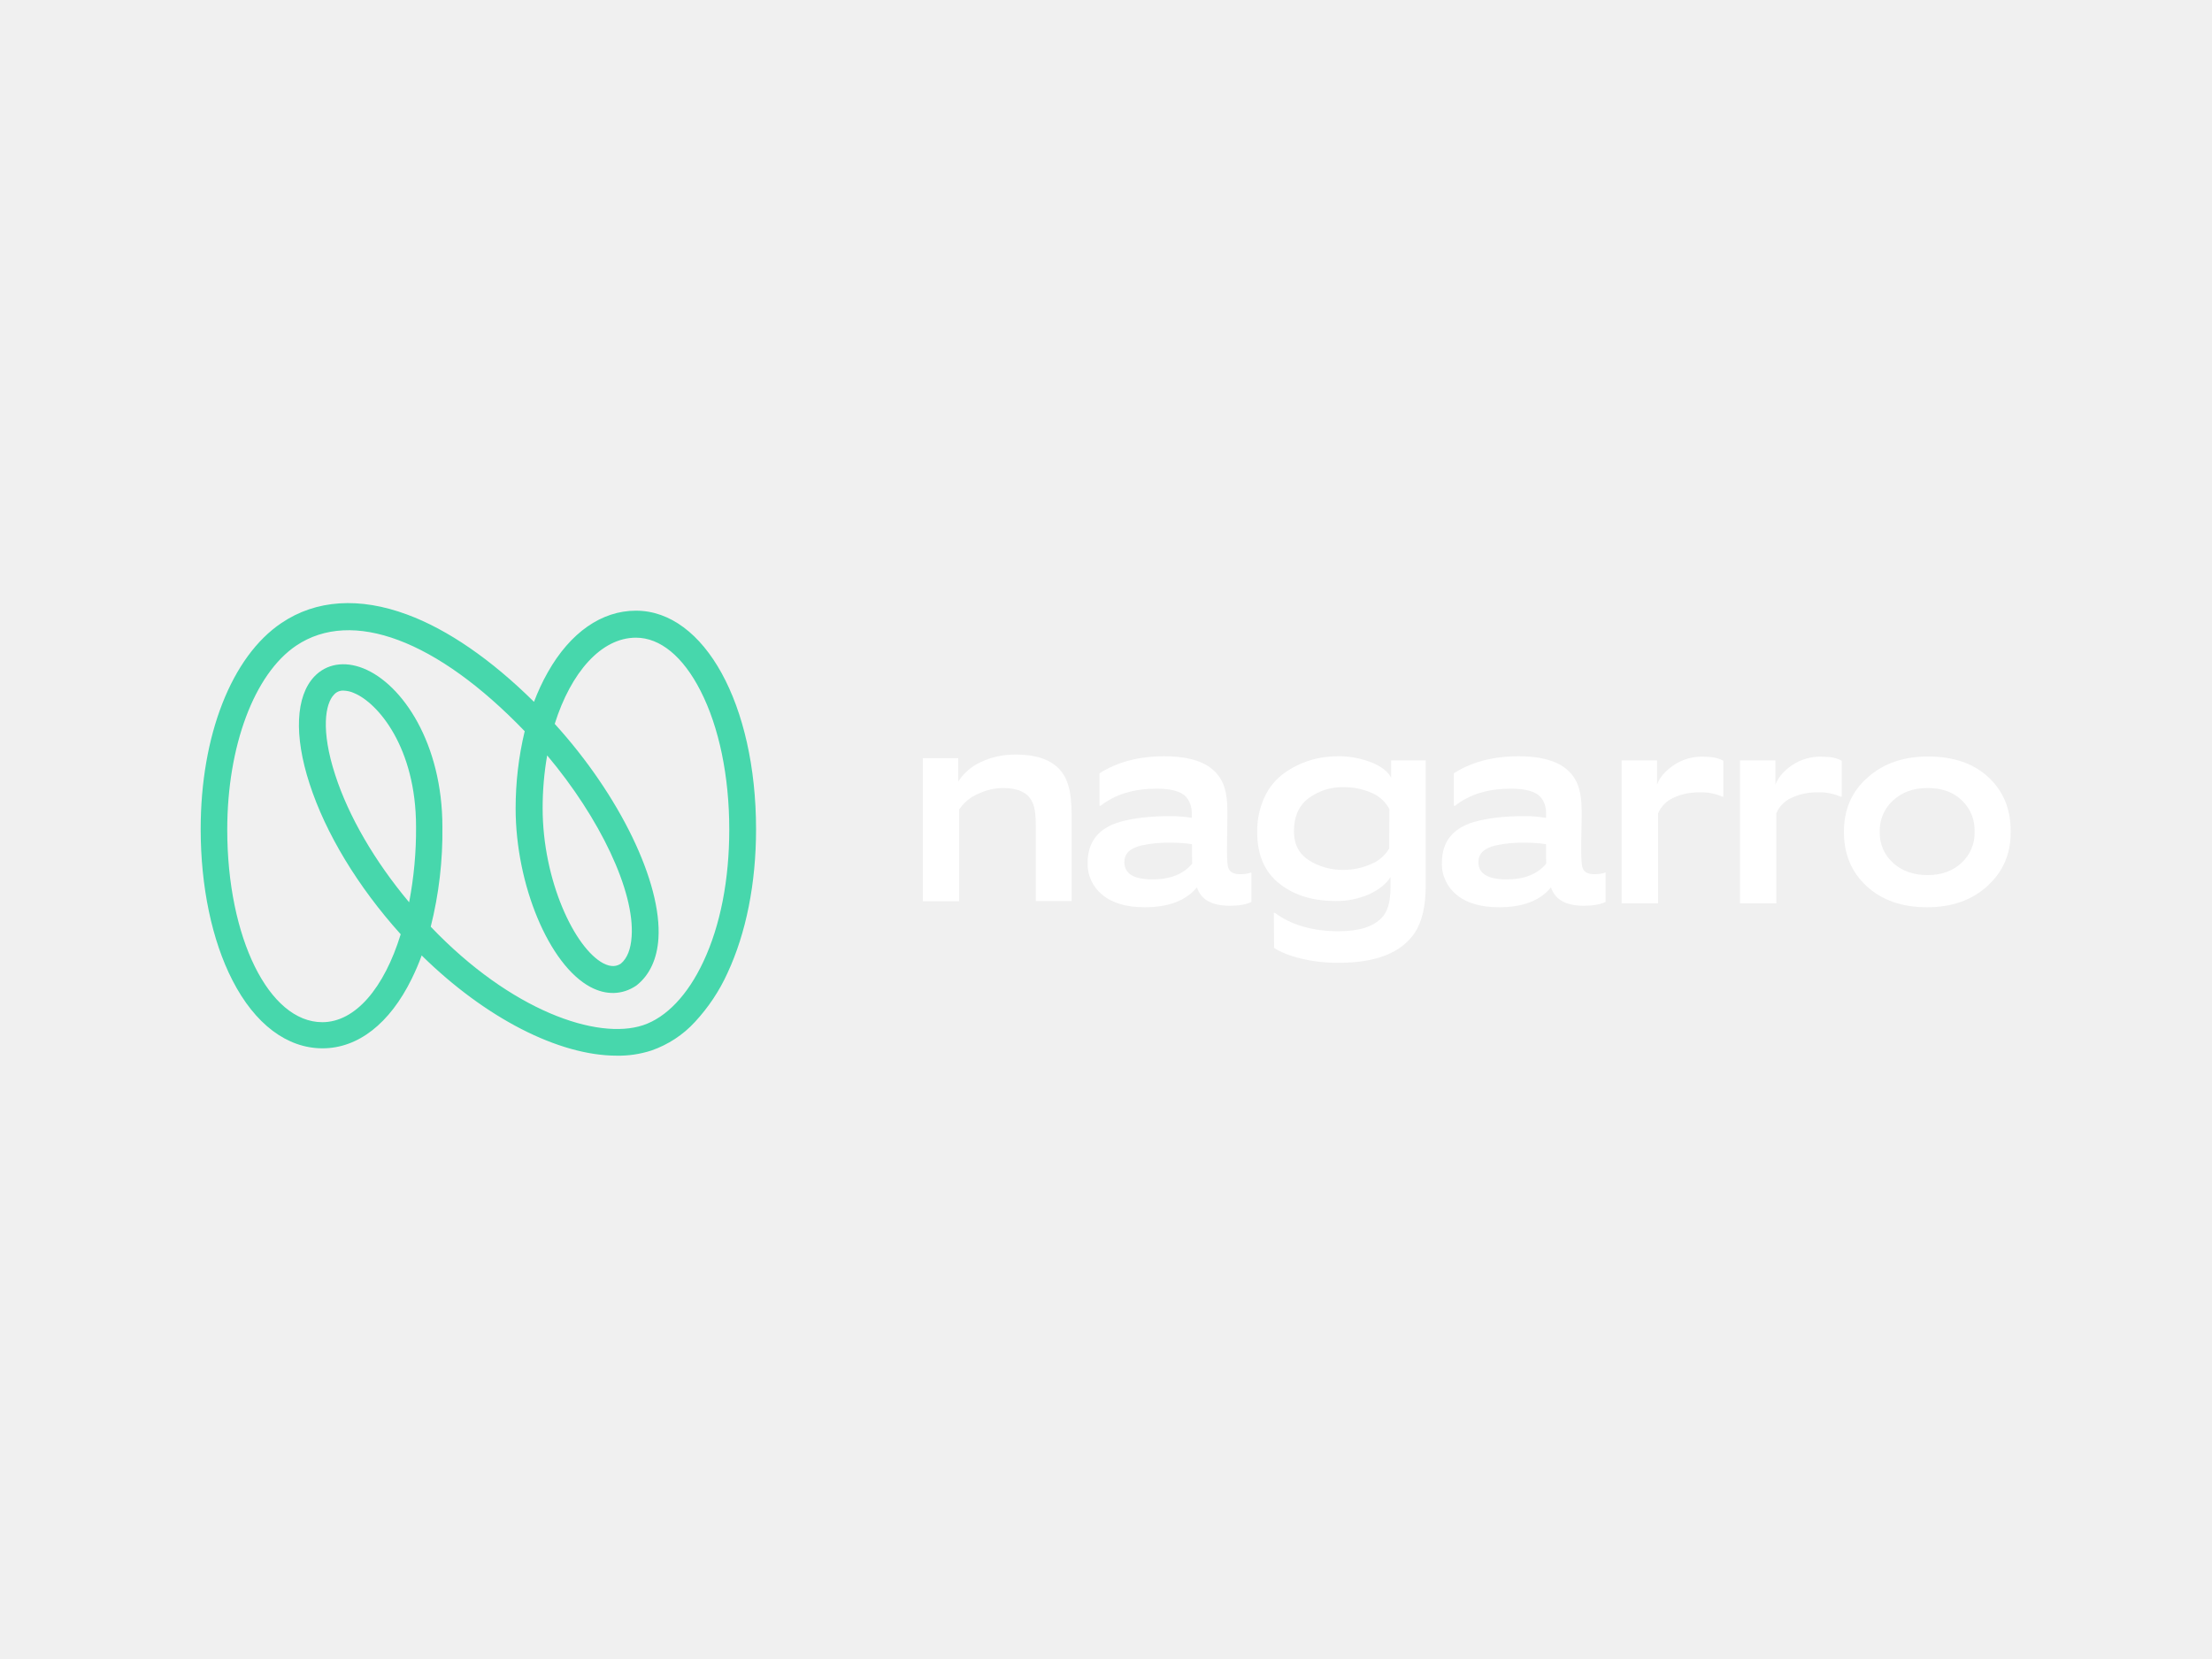
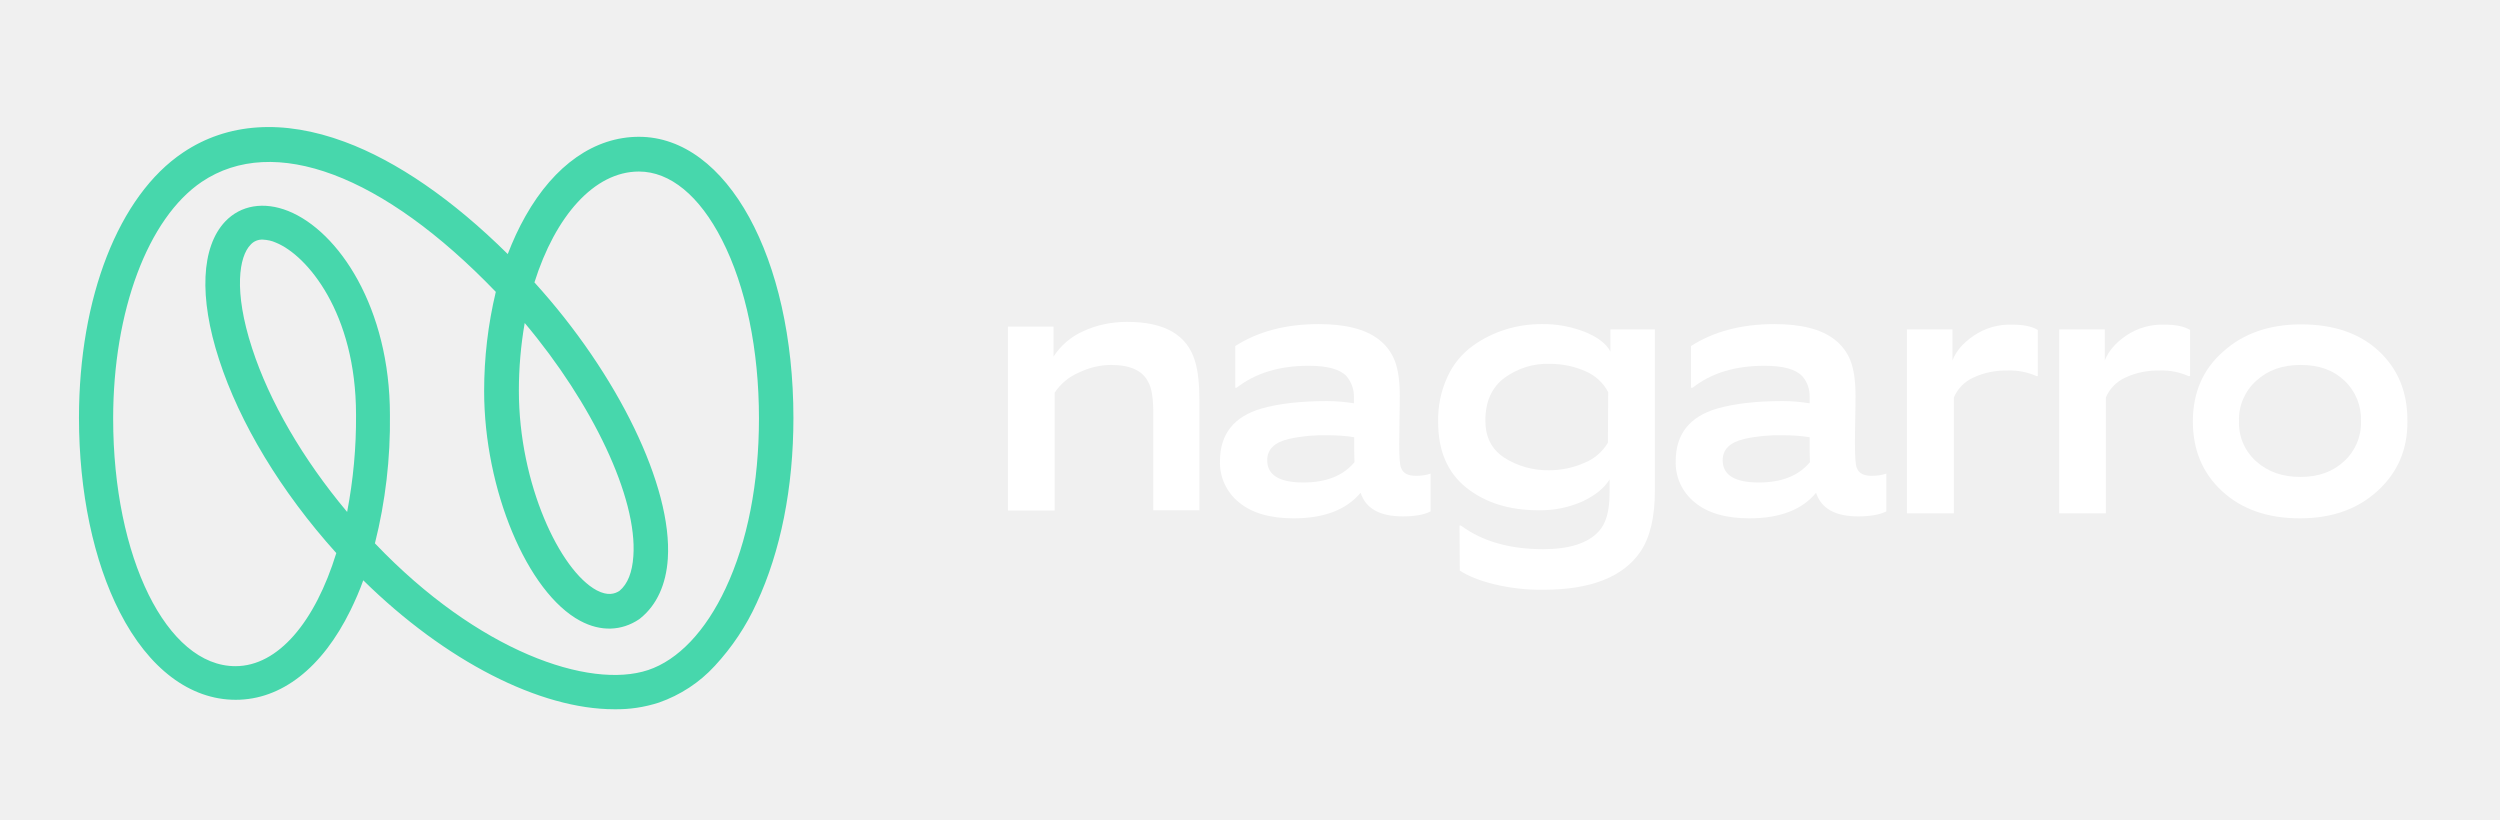
- <svg xmlns="http://www.w3.org/2000/svg" version="1.1" id="Layer_1" x="0px" y="0px" viewBox="0 0 1024 768" style="enable-background:new 0 0 1024 768;" xml:space="preserve">
+ <svg xmlns="http://www.w3.org/2000/svg" xml:space="preserve" style="max-height: 500px" viewBox="64.48 233.472 899.646 294.912" y="0px" x="0px" id="Layer_1" version="1.1" width="899.646" height="294.912">
  <style type="text/css">
	.st0{fill:#FFFFFF;}
	.st1{fill:#47D7AC;}
</style>
-   <path class="st0" d="M427.2,417.2V351h16.4v10.8c2.5-3.9,6.2-7.1,10.4-9c5-2.4,10.5-3.5,16.1-3.5c13.5,0,21.6,4.7,24.4,14.1  c1.1,3.5,1.6,8.3,1.6,14.5v39.2h-16.6V382c0-5.3-0.6-9.1-1.9-11.2c-2-4-6.5-6-13.3-6c-4,0-8,1-11.7,2.8c-3.5,1.5-6.5,4-8.6,7.2v42.4  L427.2,417.2L427.2,417.2z" />
-   <path class="st0" d="M569.3,419.3c-8.3,0-13.3-2.8-15.2-8.5C549,416.9,541,420,530,420c-8.4,0-15-1.9-19.6-5.7  c-4.5-3.6-7.1-9.1-6.9-14.9c0-9.7,5-16,14.9-18.9c6.3-1.8,14.2-2.7,23.6-2.7c3.3,0,6.5,0.3,9.7,0.8v-2.1c0.1-2.8-0.9-5.6-2.7-7.7  c-2.4-2.5-6.9-3.7-13.6-3.7c-10.5,0-19.1,2.6-25.9,7.9H509v-15c8.1-5.2,18.1-7.9,30-7.9c9.6,0,16.8,1.8,21.6,5.5  c2.6,2,4.6,4.6,5.8,7.7s1.8,7.2,1.8,12.5c0,1.6,0,4.5-0.1,8.6c0,4.1-0.1,7-0.1,8.7c0,4.9,0.2,7.8,0.7,8.8c0.7,1.9,2.5,2.8,5.3,2.8  c1.8,0,3.6-0.2,5.3-0.8v13.6C577,418.7,573.6,419.3,569.3,419.3z M551.8,390.8c-3.2-0.5-6.4-0.7-9.6-0.7c-4.7-0.1-9.3,0.3-13.8,1.3  c-5.2,1.2-7.9,3.7-7.9,7.7c0,5.3,4.3,8,13,8c8.2,0,14.3-2.4,18.4-7.3C551.8,398.1,551.8,395.1,551.8,390.8z" />
-   <path class="st0" d="M589.7,422.6h0.5c7.7,5.7,17.6,8.5,29.6,8.5c9.3,0,16-2.1,19.9-6.3c2.7-2.8,4-7.4,4-13.9V406  c-1.9,3.1-5.1,5.7-9.7,7.9c-5,2.2-10.3,3.3-15.8,3.2c-10.6,0-19.2-2.7-26-8.1S582,395.7,582,385.3c-0.1-5.6,1-11.2,3.4-16.3  c2-4.4,5.1-8.2,9.1-11.1c3.6-2.6,7.7-4.6,11.9-5.9s8.5-1.9,12.9-1.9c5.3-0.1,10.5,0.9,15.5,2.8c4.6,1.9,7.7,4.2,9.2,7.1v-8h16v58.1  c0,9.4-1.7,16.7-5.2,21.9c-6.2,9.1-17.9,13.7-34.9,13.7c-6,0.1-12-0.6-17.8-2c-5.3-1.3-9.4-3-12.3-4.9L589.7,422.6z M643.2,374.6  c-1.7-3.3-4.6-6-8.1-7.5c-4-1.8-8.4-2.7-12.9-2.7c-5.9-0.2-11.6,1.6-16.4,5.1c-4.5,3.4-6.8,8.5-6.8,15.3c0,5.9,2.2,10.3,6.7,13.3  c4.8,3.1,10.5,4.7,16.2,4.6c4.4,0,8.8-0.9,12.8-2.7c3.5-1.4,6.4-3.9,8.4-7.2L643.2,374.6z" />
-   <path class="st0" d="M733.2,419.3c-8.3,0-13.3-2.8-15.2-8.5c-5,6.1-13,9.2-24,9.2c-8.4,0-15-1.9-19.6-5.7c-4.5-3.6-7.1-9.1-6.9-14.9  c0-9.7,5-16,14.9-18.9c6.3-1.8,14.2-2.7,23.6-2.7c3.3,0,6.5,0.3,9.7,0.8v-2.1c0.1-2.8-0.8-5.6-2.7-7.7c-2.4-2.5-6.9-3.7-13.6-3.7  c-10.5,0-19.1,2.6-25.8,7.9H673v-15c8.1-5.2,18.1-7.9,30-7.9c9.6,0,16.8,1.8,21.6,5.5c2.6,2,4.6,4.6,5.8,7.7s1.8,7.2,1.8,12.5  c0,1.6,0,4.5-0.1,8.6s-0.1,7-0.1,8.7c0,4.9,0.2,7.8,0.7,8.8c0.7,1.9,2.5,2.8,5.3,2.8c1.8,0,3.6-0.2,5.3-0.8v13.6  C740.9,418.7,737.5,419.3,733.2,419.3z M715.7,390.8c-3.2-0.5-6.4-0.7-9.6-0.7c-4.7-0.1-9.3,0.3-13.8,1.3c-5.2,1.2-7.9,3.7-7.9,7.7  c0,5.3,4.3,8,13,8c8.2,0,14.3-2.4,18.4-7.3C715.7,398.1,715.7,395.1,715.7,390.8z" />
-   <path class="st0" d="M750.7,418.2V352h16.4v11.2c1.2-3.3,3.8-6.3,7.6-8.9c4.1-2.8,9-4.2,14-4c3.9,0,6.9,0.6,9.1,1.9v16.6h-0.5  c-3.2-1.4-6.6-2.1-10.1-2c-4.4-0.1-8.7,0.7-12.7,2.6c-3.1,1.4-5.6,4-6.9,7.1v41.7L750.7,418.2z" />
-   <path class="st0" d="M805.5,418.2V352h16.4v11.2c1.3-3.3,3.8-6.3,7.6-8.9c4.1-2.8,9-4.2,14-4c3.9,0,6.9,0.6,9.1,1.9v16.6H852  c-3.2-1.4-6.6-2.1-10.1-2c-4.4-0.1-8.7,0.7-12.7,2.6c-3.1,1.4-5.6,4-6.9,7.1v41.7L805.5,418.2z" />
-   <path class="st0" d="M920.1,410.1c-7.2,6.6-16.5,9.9-28,9.9s-20.8-3.2-27.9-9.7c-7.1-6.5-10.6-14.9-10.6-25.2  c0-10.3,3.6-18.7,10.9-25.1c7.2-6.5,16.6-9.8,28-9.8c11.8,0,21.1,3.2,28,9.6s10.4,14.8,10.3,25.3  C930.9,395.2,927.3,403.5,920.1,410.1z M908.2,370.5c-4-3.8-9.1-5.7-15.8-5.7s-11.8,1.9-16,5.7c-4.1,3.7-6.4,9-6.2,14.5  c-0.2,5.6,2.1,10.9,6.3,14.6s9.4,5.5,15.8,5.5c6.6,0,11.7-1.9,15.8-5.7c4-3.7,6.2-9,6-14.4C914.3,379.6,912.2,374.3,908.2,370.5  L908.2,370.5z" />
-   <path class="st1" d="M285.5,488.7c-26.7,0-60.7-17.3-90.3-46.4c-1.3,3.7-2.9,7.3-4.6,10.8c-10.2,20.8-24.9,32.2-41.3,32.2  s-31.3-11.2-41.7-31.5c-9.5-18.5-14.7-43.4-14.7-70c0-43.3,14.3-79.9,37.4-95.4c16-10.8,36.1-12.1,58.2-3.9  c18.7,6.9,38.9,20.8,58.7,40.4c1.8-4.7,3.9-9.3,6.4-13.7c10.4-18.4,24.9-28.5,40.8-28.5c31.7,0,55.6,43.5,55.6,101.2  c0,25-4.6,48-13.2,66.5c-3.8,8.4-8.9,16-15.1,22.7c-5.5,6-12.4,10.5-20.1,13.2C296.3,488,291,488.8,285.5,488.7z M199.4,429  c37.2,39,77.2,52.6,98.3,45.6c10.8-3.6,20.7-14,27.9-29.4c7.9-16.8,12-38,12-61.2c0-24.6-4.7-47.4-13.3-64.2  c-8.1-15.9-18.7-24.6-29.9-24.6c-16.1,0-30.1,16.1-37.6,39.9c30,33,49.7,73.5,48,99.4c-0.6,9.3-4,16.7-9.8,21.4l-0.5,0.4  c-6.4,4.3-13.9,4.5-21.2,0.6c-19.1-10.2-34.6-47.3-34.6-82.7c0-12,1.4-24,4.2-35.7c-40.6-42.2-79.9-57-105.8-39.6  c-19.4,13.1-31.9,46.5-31.9,85.2c0,50,19.3,89.1,44,89.1c15.4,0,28.7-16,36.3-40.7c-19.9-22.1-34.8-46.8-42.2-69.7  c-7.3-22.4-6.4-40.5,2.2-49.6c5.6-5.9,13.9-7.3,22.7-3.8c18.2,7.3,36.6,34.9,36.6,73.4C205,398.3,203.2,413.9,199.4,429z   M253.3,349.7c-1.4,8-2.1,16.2-2.1,24.4c0,33.5,14.8,64.7,28,71.8c4,2.1,6.5,1.3,8.2,0.2c3-2.5,4.6-6.7,5-12.5  C293.9,412.6,277.7,378.7,253.3,349.7L253.3,349.7z M159.1,319.7c-1.7-0.1-3.4,0.6-4.5,1.9c-4,4.1-6.2,16.4,0.6,37.2  c6.2,19.1,18.2,39.8,34.2,58.9c2.2-11.5,3.3-23.3,3.2-35c0-36.7-17.7-57.4-28.8-61.9C162.3,320.1,160.7,319.8,159.1,319.7  L159.1,319.7z" />
+   <path d="M427.2,417.2V351h16.4v10.8c2.5-3.9,6.2-7.1,10.4-9c5-2.4,10.5-3.5,16.1-3.5c13.5,0,21.6,4.7,24.4,14.1  c1.1,3.5,1.6,8.3,1.6,14.5v39.2h-16.6V382c0-5.3-0.6-9.1-1.9-11.2c-2-4-6.5-6-13.3-6c-4,0-8,1-11.7,2.8c-3.5,1.5-6.5,4-8.6,7.2v42.4  L427.2,417.2L427.2,417.2z" class="st0" />
+   <path d="M569.3,419.3c-8.3,0-13.3-2.8-15.2-8.5C549,416.9,541,420,530,420c-8.4,0-15-1.9-19.6-5.7  c-4.5-3.6-7.1-9.1-6.9-14.9c0-9.7,5-16,14.9-18.9c6.3-1.8,14.2-2.7,23.6-2.7c3.3,0,6.5,0.3,9.7,0.8v-2.1c0.1-2.8-0.9-5.6-2.7-7.7  c-2.4-2.5-6.9-3.7-13.6-3.7c-10.5,0-19.1,2.6-25.9,7.9H509v-15c8.1-5.2,18.1-7.9,30-7.9c9.6,0,16.8,1.8,21.6,5.5  c2.6,2,4.6,4.6,5.8,7.7s1.8,7.2,1.8,12.5c0,1.6,0,4.5-0.1,8.6c0,4.1-0.1,7-0.1,8.7c0,4.9,0.2,7.8,0.7,8.8c0.7,1.9,2.5,2.8,5.3,2.8  c1.8,0,3.6-0.2,5.3-0.8v13.6C577,418.7,573.6,419.3,569.3,419.3z M551.8,390.8c-3.2-0.5-6.4-0.7-9.6-0.7c-4.7-0.1-9.3,0.3-13.8,1.3  c-5.2,1.2-7.9,3.7-7.9,7.7c0,5.3,4.3,8,13,8c8.2,0,14.3-2.4,18.4-7.3C551.8,398.1,551.8,395.1,551.8,390.8z" class="st0" />
+   <path d="M589.7,422.6h0.5c7.7,5.7,17.6,8.5,29.6,8.5c9.3,0,16-2.1,19.9-6.3c2.7-2.8,4-7.4,4-13.9V406  c-1.9,3.1-5.1,5.7-9.7,7.9c-5,2.2-10.3,3.3-15.8,3.2c-10.6,0-19.2-2.7-26-8.1S582,395.7,582,385.3c-0.1-5.6,1-11.2,3.4-16.3  c2-4.4,5.1-8.2,9.1-11.1c3.6-2.6,7.7-4.6,11.9-5.9s8.5-1.9,12.9-1.9c5.3-0.1,10.5,0.9,15.5,2.8c4.6,1.9,7.7,4.2,9.2,7.1v-8h16v58.1  c0,9.4-1.7,16.7-5.2,21.9c-6.2,9.1-17.9,13.7-34.9,13.7c-6,0.1-12-0.6-17.8-2c-5.3-1.3-9.4-3-12.3-4.9L589.7,422.6z M643.2,374.6  c-1.7-3.3-4.6-6-8.1-7.5c-4-1.8-8.4-2.7-12.9-2.7c-5.9-0.2-11.6,1.6-16.4,5.1c-4.5,3.4-6.8,8.5-6.8,15.3c0,5.9,2.2,10.3,6.7,13.3  c4.8,3.1,10.5,4.7,16.2,4.6c4.4,0,8.8-0.9,12.8-2.7c3.5-1.4,6.4-3.9,8.4-7.2L643.2,374.6z" class="st0" />
+   <path d="M733.2,419.3c-8.3,0-13.3-2.8-15.2-8.5c-5,6.1-13,9.2-24,9.2c-8.4,0-15-1.9-19.6-5.7c-4.5-3.6-7.1-9.1-6.9-14.9  c0-9.7,5-16,14.9-18.9c6.3-1.8,14.2-2.7,23.6-2.7c3.3,0,6.5,0.3,9.7,0.8v-2.1c0.1-2.8-0.8-5.6-2.7-7.7c-2.4-2.5-6.9-3.7-13.6-3.7  c-10.5,0-19.1,2.6-25.8,7.9H673v-15c8.1-5.2,18.1-7.9,30-7.9c9.6,0,16.8,1.8,21.6,5.5c2.6,2,4.6,4.6,5.8,7.7s1.8,7.2,1.8,12.5  c0,1.6,0,4.5-0.1,8.6s-0.1,7-0.1,8.7c0,4.9,0.2,7.8,0.7,8.8c0.7,1.9,2.5,2.8,5.3,2.8c1.8,0,3.6-0.2,5.3-0.8v13.6  C740.9,418.7,737.5,419.3,733.2,419.3z M715.7,390.8c-3.2-0.5-6.4-0.7-9.6-0.7c-4.7-0.1-9.3,0.3-13.8,1.3c-5.2,1.2-7.9,3.7-7.9,7.7  c0,5.3,4.3,8,13,8c8.2,0,14.3-2.4,18.4-7.3C715.7,398.1,715.7,395.1,715.7,390.8z" class="st0" />
+   <path d="M750.7,418.2V352h16.4v11.2c1.2-3.3,3.8-6.3,7.6-8.9c4.1-2.8,9-4.2,14-4c3.9,0,6.9,0.6,9.1,1.9v16.6h-0.5  c-3.2-1.4-6.6-2.1-10.1-2c-4.4-0.1-8.7,0.7-12.7,2.6c-3.1,1.4-5.6,4-6.9,7.1v41.7L750.7,418.2z" class="st0" />
+   <path d="M805.5,418.2V352h16.4v11.2c1.3-3.3,3.8-6.3,7.6-8.9c4.1-2.8,9-4.2,14-4c3.9,0,6.9,0.6,9.1,1.9v16.6H852  c-3.2-1.4-6.6-2.1-10.1-2c-4.4-0.1-8.7,0.7-12.7,2.6c-3.1,1.4-5.6,4-6.9,7.1v41.7L805.5,418.2z" class="st0" />
+   <path d="M920.1,410.1c-7.2,6.6-16.5,9.9-28,9.9s-20.8-3.2-27.9-9.7c-7.1-6.5-10.6-14.9-10.6-25.2  c0-10.3,3.6-18.7,10.9-25.1c7.2-6.5,16.6-9.8,28-9.8c11.8,0,21.1,3.2,28,9.6s10.4,14.8,10.3,25.3  C930.9,395.2,927.3,403.5,920.1,410.1z M908.2,370.5c-4-3.8-9.1-5.7-15.8-5.7s-11.8,1.9-16,5.7c-4.1,3.7-6.4,9-6.2,14.5  c-0.2,5.6,2.1,10.9,6.3,14.6s9.4,5.5,15.8,5.5c6.6,0,11.7-1.9,15.8-5.7c4-3.7,6.2-9,6-14.4C914.3,379.6,912.2,374.3,908.2,370.5  L908.2,370.5z" class="st0" />
+   <path d="M285.5,488.7c-26.7,0-60.7-17.3-90.3-46.4c-1.3,3.7-2.9,7.3-4.6,10.8c-10.2,20.8-24.9,32.2-41.3,32.2  s-31.3-11.2-41.7-31.5c-9.5-18.5-14.7-43.4-14.7-70c0-43.3,14.3-79.9,37.4-95.4c16-10.8,36.1-12.1,58.2-3.9  c18.7,6.9,38.9,20.8,58.7,40.4c1.8-4.7,3.9-9.3,6.4-13.7c10.4-18.4,24.9-28.5,40.8-28.5c31.7,0,55.6,43.5,55.6,101.2  c0,25-4.6,48-13.2,66.5c-3.8,8.4-8.9,16-15.1,22.7c-5.5,6-12.4,10.5-20.1,13.2C296.3,488,291,488.8,285.5,488.7z M199.4,429  c37.2,39,77.2,52.6,98.3,45.6c10.8-3.6,20.7-14,27.9-29.4c7.9-16.8,12-38,12-61.2c0-24.6-4.7-47.4-13.3-64.2  c-8.1-15.9-18.7-24.6-29.9-24.6c-16.1,0-30.1,16.1-37.6,39.9c30,33,49.7,73.5,48,99.4c-0.6,9.3-4,16.7-9.8,21.4l-0.5,0.4  c-6.4,4.3-13.9,4.5-21.2,0.6c-19.1-10.2-34.6-47.3-34.6-82.7c0-12,1.4-24,4.2-35.7c-40.6-42.2-79.9-57-105.8-39.6  c-19.4,13.1-31.9,46.5-31.9,85.2c0,50,19.3,89.1,44,89.1c15.4,0,28.7-16,36.3-40.7c-19.9-22.1-34.8-46.8-42.2-69.7  c-7.3-22.4-6.4-40.5,2.2-49.6c5.6-5.9,13.9-7.3,22.7-3.8c18.2,7.3,36.6,34.9,36.6,73.4C205,398.3,203.2,413.9,199.4,429z   M253.3,349.7c-1.4,8-2.1,16.2-2.1,24.4c0,33.5,14.8,64.7,28,71.8c4,2.1,6.5,1.3,8.2,0.2c3-2.5,4.6-6.7,5-12.5  C293.9,412.6,277.7,378.7,253.3,349.7L253.3,349.7z M159.1,319.7c-1.7-0.1-3.4,0.6-4.5,1.9c-4,4.1-6.2,16.4,0.6,37.2  c6.2,19.1,18.2,39.8,34.2,58.9c2.2-11.5,3.3-23.3,3.2-35c0-36.7-17.7-57.4-28.8-61.9C162.3,320.1,160.7,319.8,159.1,319.7  L159.1,319.7z" class="st1" />
</svg>
